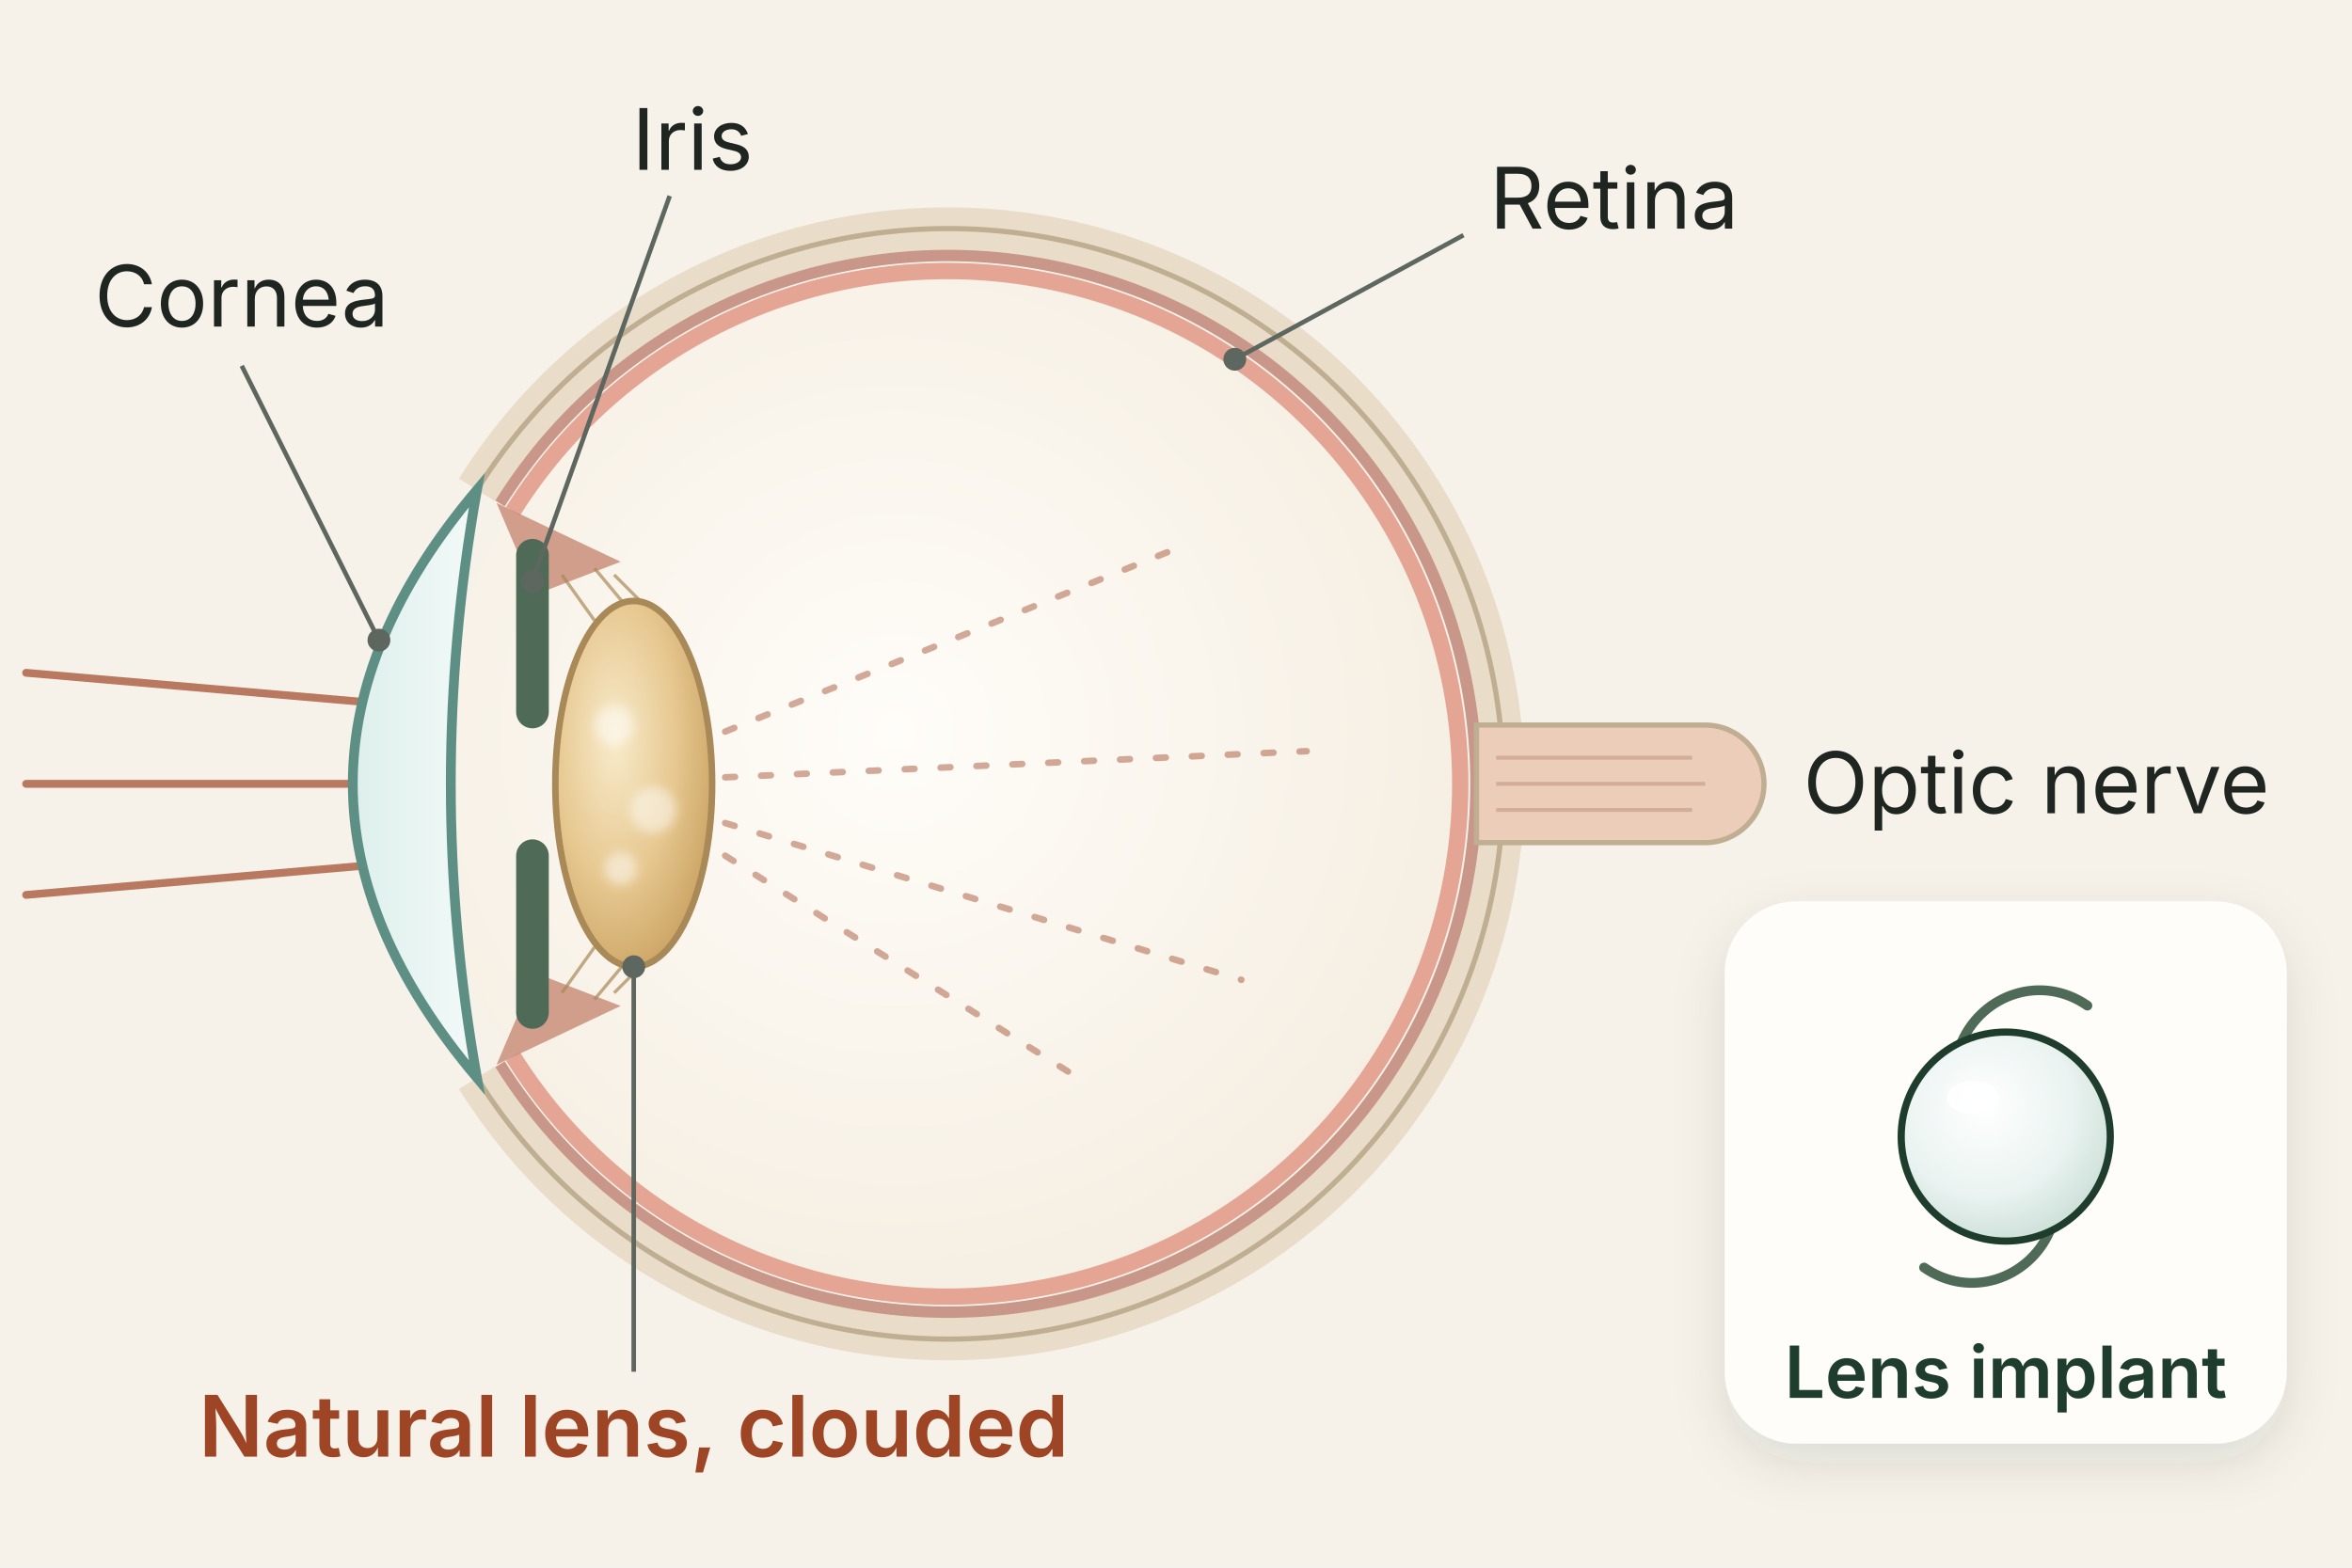
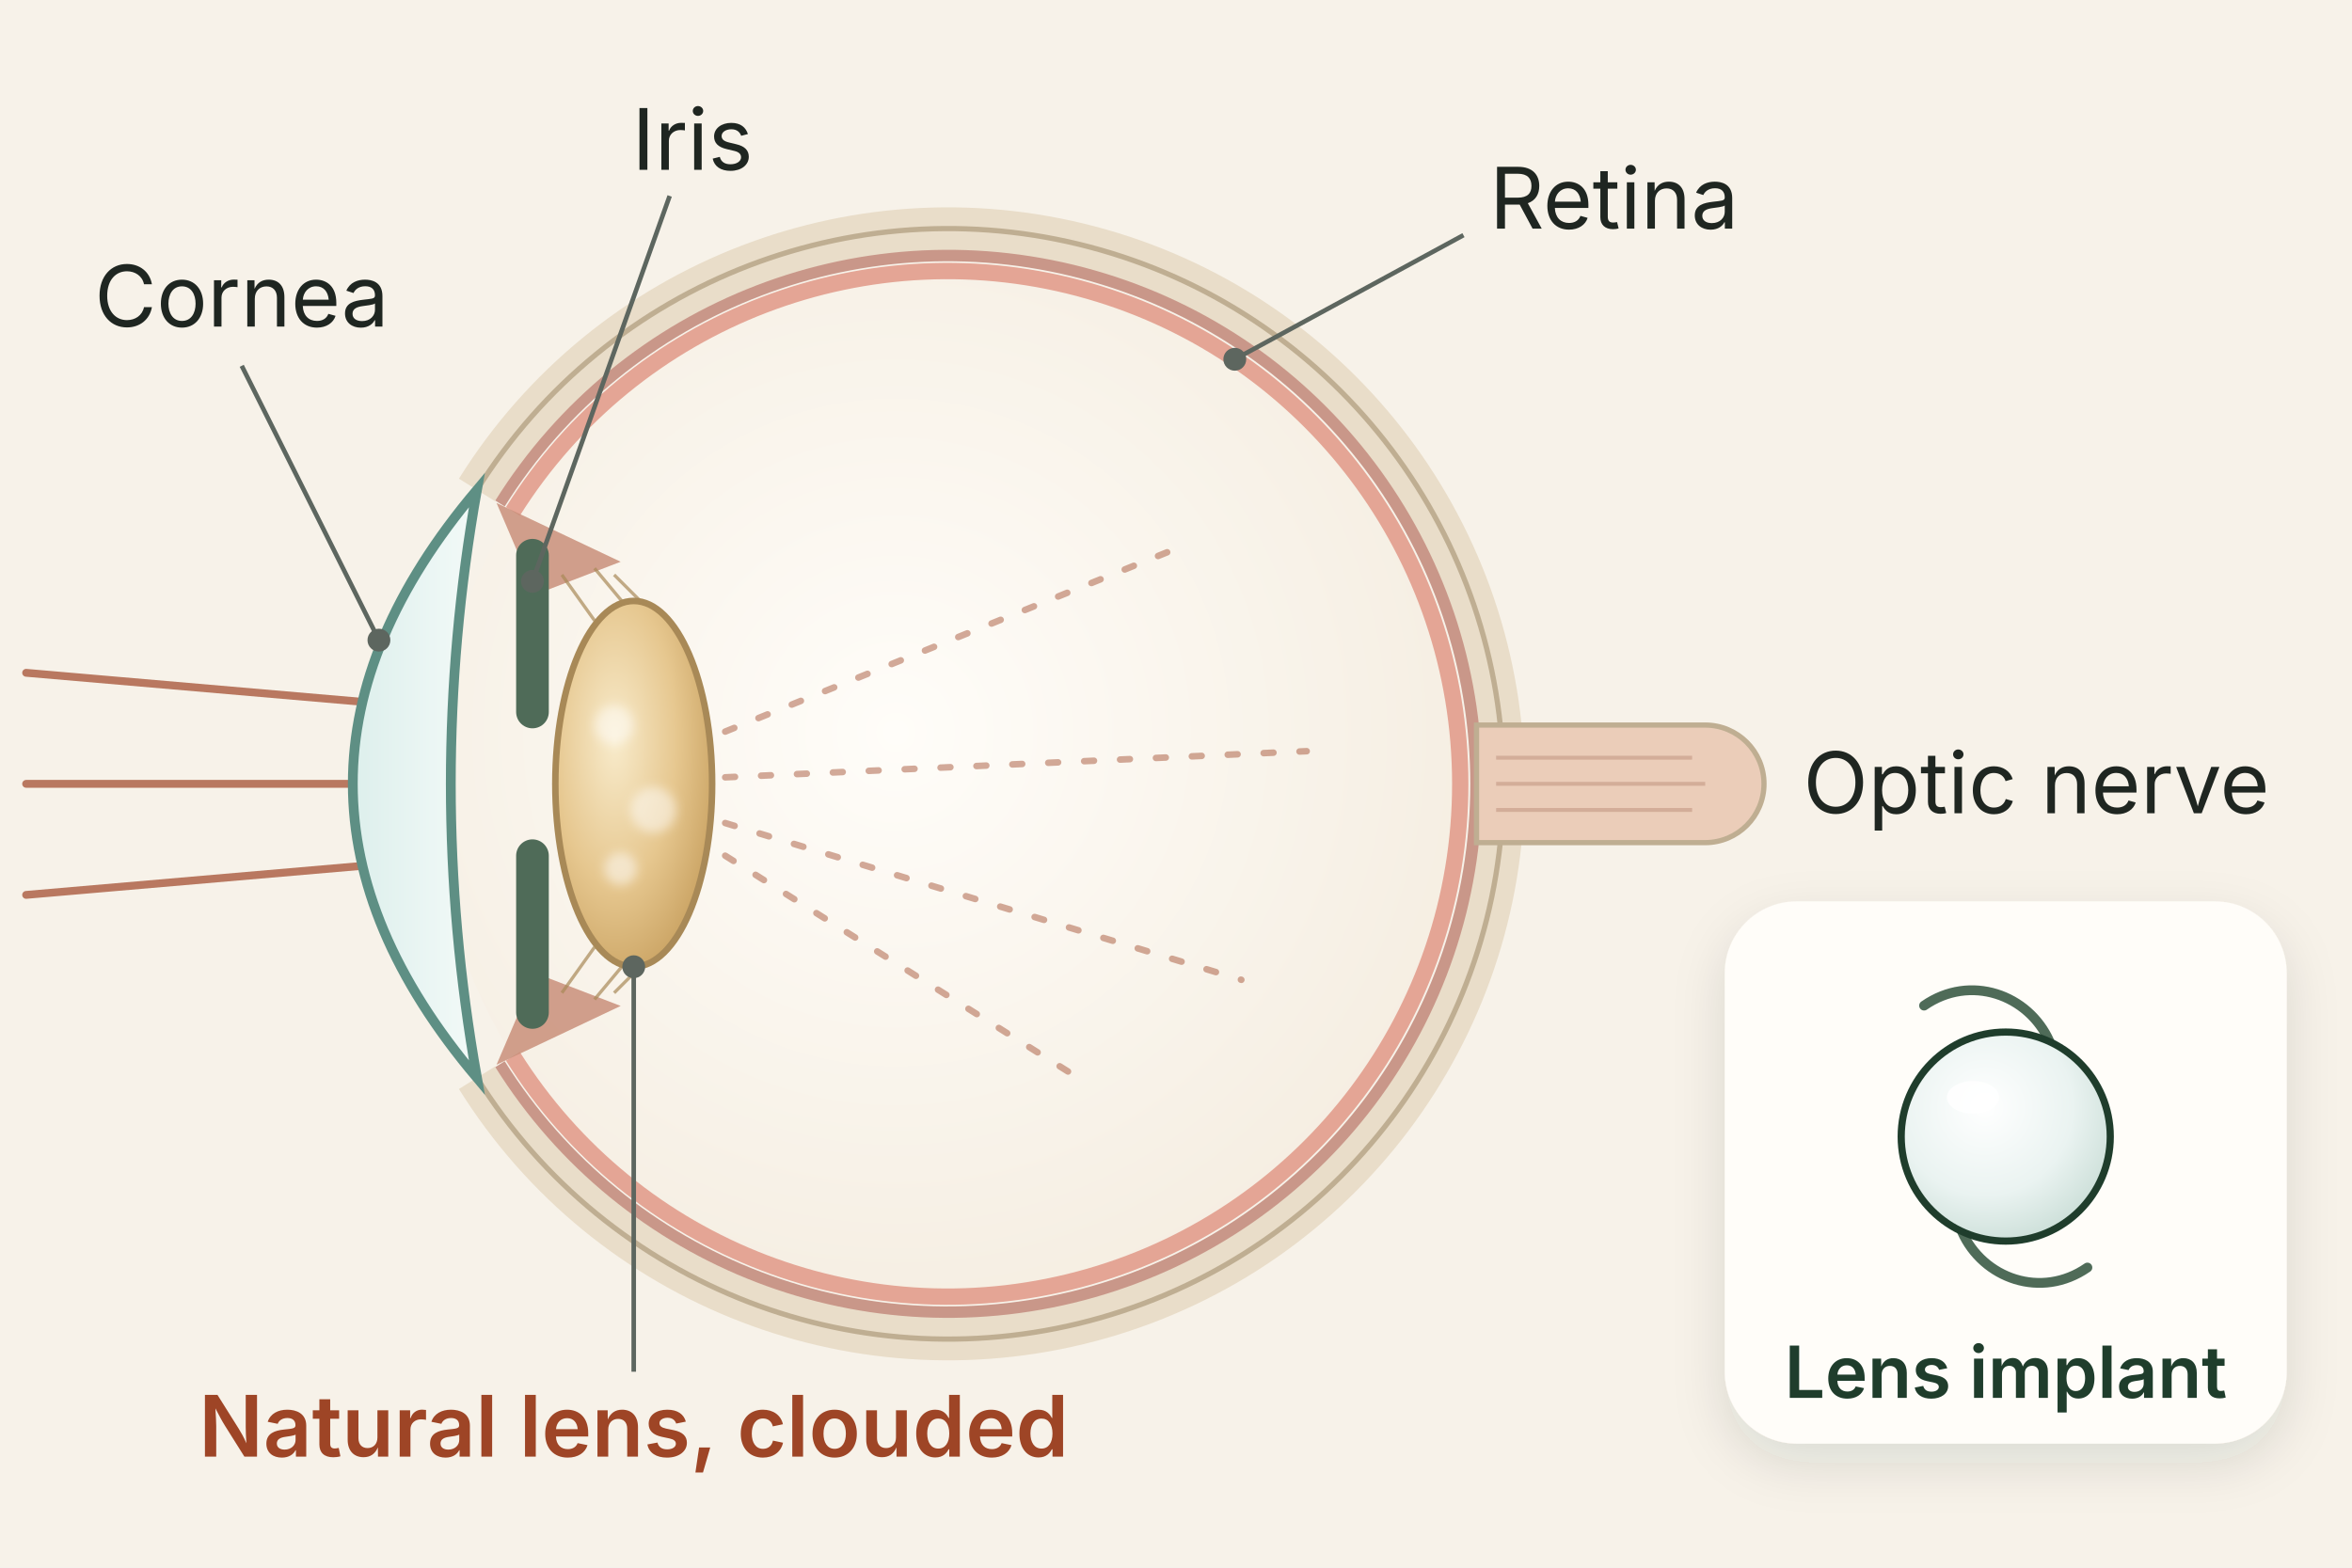
<svg xmlns="http://www.w3.org/2000/svg" viewBox="0 0 720 480" role="img" aria-labelledby="t d">
  <defs>
    <radialGradient id="vit" cx="45%" cy="45%" r="65%">
      <stop offset="0" stop-color="#FFFDF9" />
      <stop offset="1" stop-color="#F4ECDF" />
    </radialGradient>
    <radialGradient id="cloud" cx="38%" cy="38%" r="72%">
      <stop offset="0" stop-color="#F8EBCB" />
      <stop offset=".55" stop-color="#E6C78F" />
      <stop offset="1" stop-color="#C79F5E" />
    </radialGradient>
    <linearGradient id="corn" x1="0" x2="1">
      <stop offset="0" stop-color="#DDEFEC" />
      <stop offset="1" stop-color="#F3FAF8" />
    </linearGradient>
    <radialGradient id="optic" cx="40%" cy="36%" r="70%">
      <stop offset="0" stop-color="#FFFFFF" />
      <stop offset=".6" stop-color="#EAF3F1" />
      <stop offset="1" stop-color="#C9DDD6" />
    </radialGradient>
    <filter id="soft">
      <feGaussianBlur stdDeviation="1.6" />
    </filter>
    <filter id="shadow" x="-20%" y="-20%" width="140%" height="140%">
      <feDropShadow dx="0" dy="6" stdDeviation="8" flood-color="#1F3D2C" flood-opacity=".12" />
    </filter>
  </defs>
  <rect width="720" height="480" fill="#F7F2E9" />
  <g stroke="#9E4526" stroke-width="2.4" stroke-linecap="round" opacity=".7">
    <path d="M8,206 L170,220" />
    <path d="M8,240 L170,240" />
    <path d="M8,274 L170,260" />
  </g>
  <circle cx="290" cy="240" r="157" fill="url(#vit)" />
  <path d="M157,156.6 A157,157 0 1 1 157,323.4" fill="none" stroke="#E4A595" stroke-width="5" />
  <path d="M152.8,154 A162,162 0 1 1 152.8,326" fill="none" stroke="#B9786A" stroke-width="4" opacity=".75" />
  <path d="M146,150 A170,170 0 1 1 146,330" fill="none" stroke="#E9DDC9" stroke-width="13" />
  <path d="M146,150 A170,170 0 1 1 146,330" fill="none" stroke="#BFAE92" stroke-width="1.6" transform="translate(0,0)" />
  <path d="M452,222 h70 a18,18 0 0 1 0,36 h-70z" fill="#EBCDB9" stroke="#BFAE92" stroke-width="1.6" />
  <path d="M458,232 h60 M458,240 h64 M458,248 h60" stroke="#C99F8B" stroke-width="1.2" opacity=".7" />
  <path d="M146,150 Q70,240 146,330 Q130,240 146,150Z" fill="url(#corn)" stroke="#5E8F84" stroke-width="3" />
  <path d="M152,154 L190,172 L164,182Z" fill="#C98F7A" opacity=".85" />
  <path d="M152,326 L190,308 L164,298Z" fill="#C98F7A" opacity=".85" />
  <g stroke="#A88957" stroke-width="1" opacity=".7">
    <path d="M182,190 L172,176 M192,186 L182,174 M202,190 L188,176" />
    <path d="M182,290 L172,304 M192,294 L182,306 M202,290 L188,304" />
  </g>
  <path d="M163,170 V218" stroke="#4f6b58" stroke-width="10" stroke-linecap="round" />
  <path d="M163,262 V310" stroke="#4f6b58" stroke-width="10" stroke-linecap="round" />
  <ellipse cx="194" cy="240" rx="24" ry="56" fill="url(#cloud)" stroke="#A88957" stroke-width="2" />
  <g fill="#FFFFFF" opacity=".5" filter="url(#soft)">
    <circle cx="188" cy="222" r="6" />
    <circle cx="200" cy="248" r="7" />
    <circle cx="190" cy="266" r="5" />
  </g>
  <g stroke="#9E4526" stroke-width="2" stroke-linecap="round" stroke-dasharray="3 8" opacity=".45">
    <path d="M222,224 L360,168" />
    <path d="M222,238 L400,230" />
    <path d="M222,252 L380,300" />
    <path d="M222,262 L330,330" />
  </g>
  <g font-family="Inter,system-ui,sans-serif" font-size="26" fill="#1F2621">
    <g stroke="#5d665f" stroke-width="1.4">
      <path d="M116,196 L74,112" />
      <path d="M163,178 L205,60" />
      <path d="M194,296 L194,420" />
      <path d="M378,110 L448,72" />
    </g>
    <g fill="#5d665f">
      <circle cx="116" cy="196" r="3.5" />
      <circle cx="163" cy="178" r="3.5" />
      <circle cx="194" cy="296" r="3.5" />
      <circle cx="378" cy="110" r="3.5" />
    </g>
    <text x="74" y="100" text-anchor="middle">Cornea</text>
    <text x="212" y="52" text-anchor="middle">Iris</text>
    <text x="194" y="446" text-anchor="middle" font-weight="600" fill="#9E4526">Natural lens, clouded</text>
    <text x="456" y="70">Retina</text>
    <text x="552" y="249">Optic nerve</text>
  </g>
  <g transform="translate(548,300)">
    <rect x="-20" y="-24" width="172" height="166" rx="22" fill="#FFFDF9" filter="url(#shadow)" />
    <g transform="translate(66,48)">
-       <path d="M-13.4,-29.1 C-7.0,-43.5 10.9,-49.9 25.0,-40.1" fill="none" stroke="#4f6b58" stroke-width="3" stroke-linecap="round" />
-       <path d="M13.4,29.1 C7.0,43.5 -10.9,49.9 -25.0,40.1" fill="none" stroke="#4f6b58" stroke-width="3" stroke-linecap="round" />
+       <path d="M13.4,-29.1 C7.0,-43.5 -10.9,-49.9 -25.0,-40.1" fill="none" stroke="#4f6b58" stroke-width="3" stroke-linecap="round" />
+       <path d="M-13.4,29.1 C-7.0,43.5 10.9,49.9 25.0,40.1" fill="none" stroke="#4f6b58" stroke-width="3" stroke-linecap="round" />
      <circle r="32" fill="url(#optic)" stroke="#1F3D2C" stroke-width="2.2" />
      <ellipse cx="-10" cy="-12" rx="8" ry="5" fill="#fff" opacity=".85" />
    </g>
    <text x="66" y="128" text-anchor="middle" font-family="Inter,system-ui,sans-serif" font-size="22" font-weight="600" fill="#1F3D2C">Lens implant</text>
  </g>
</svg>
